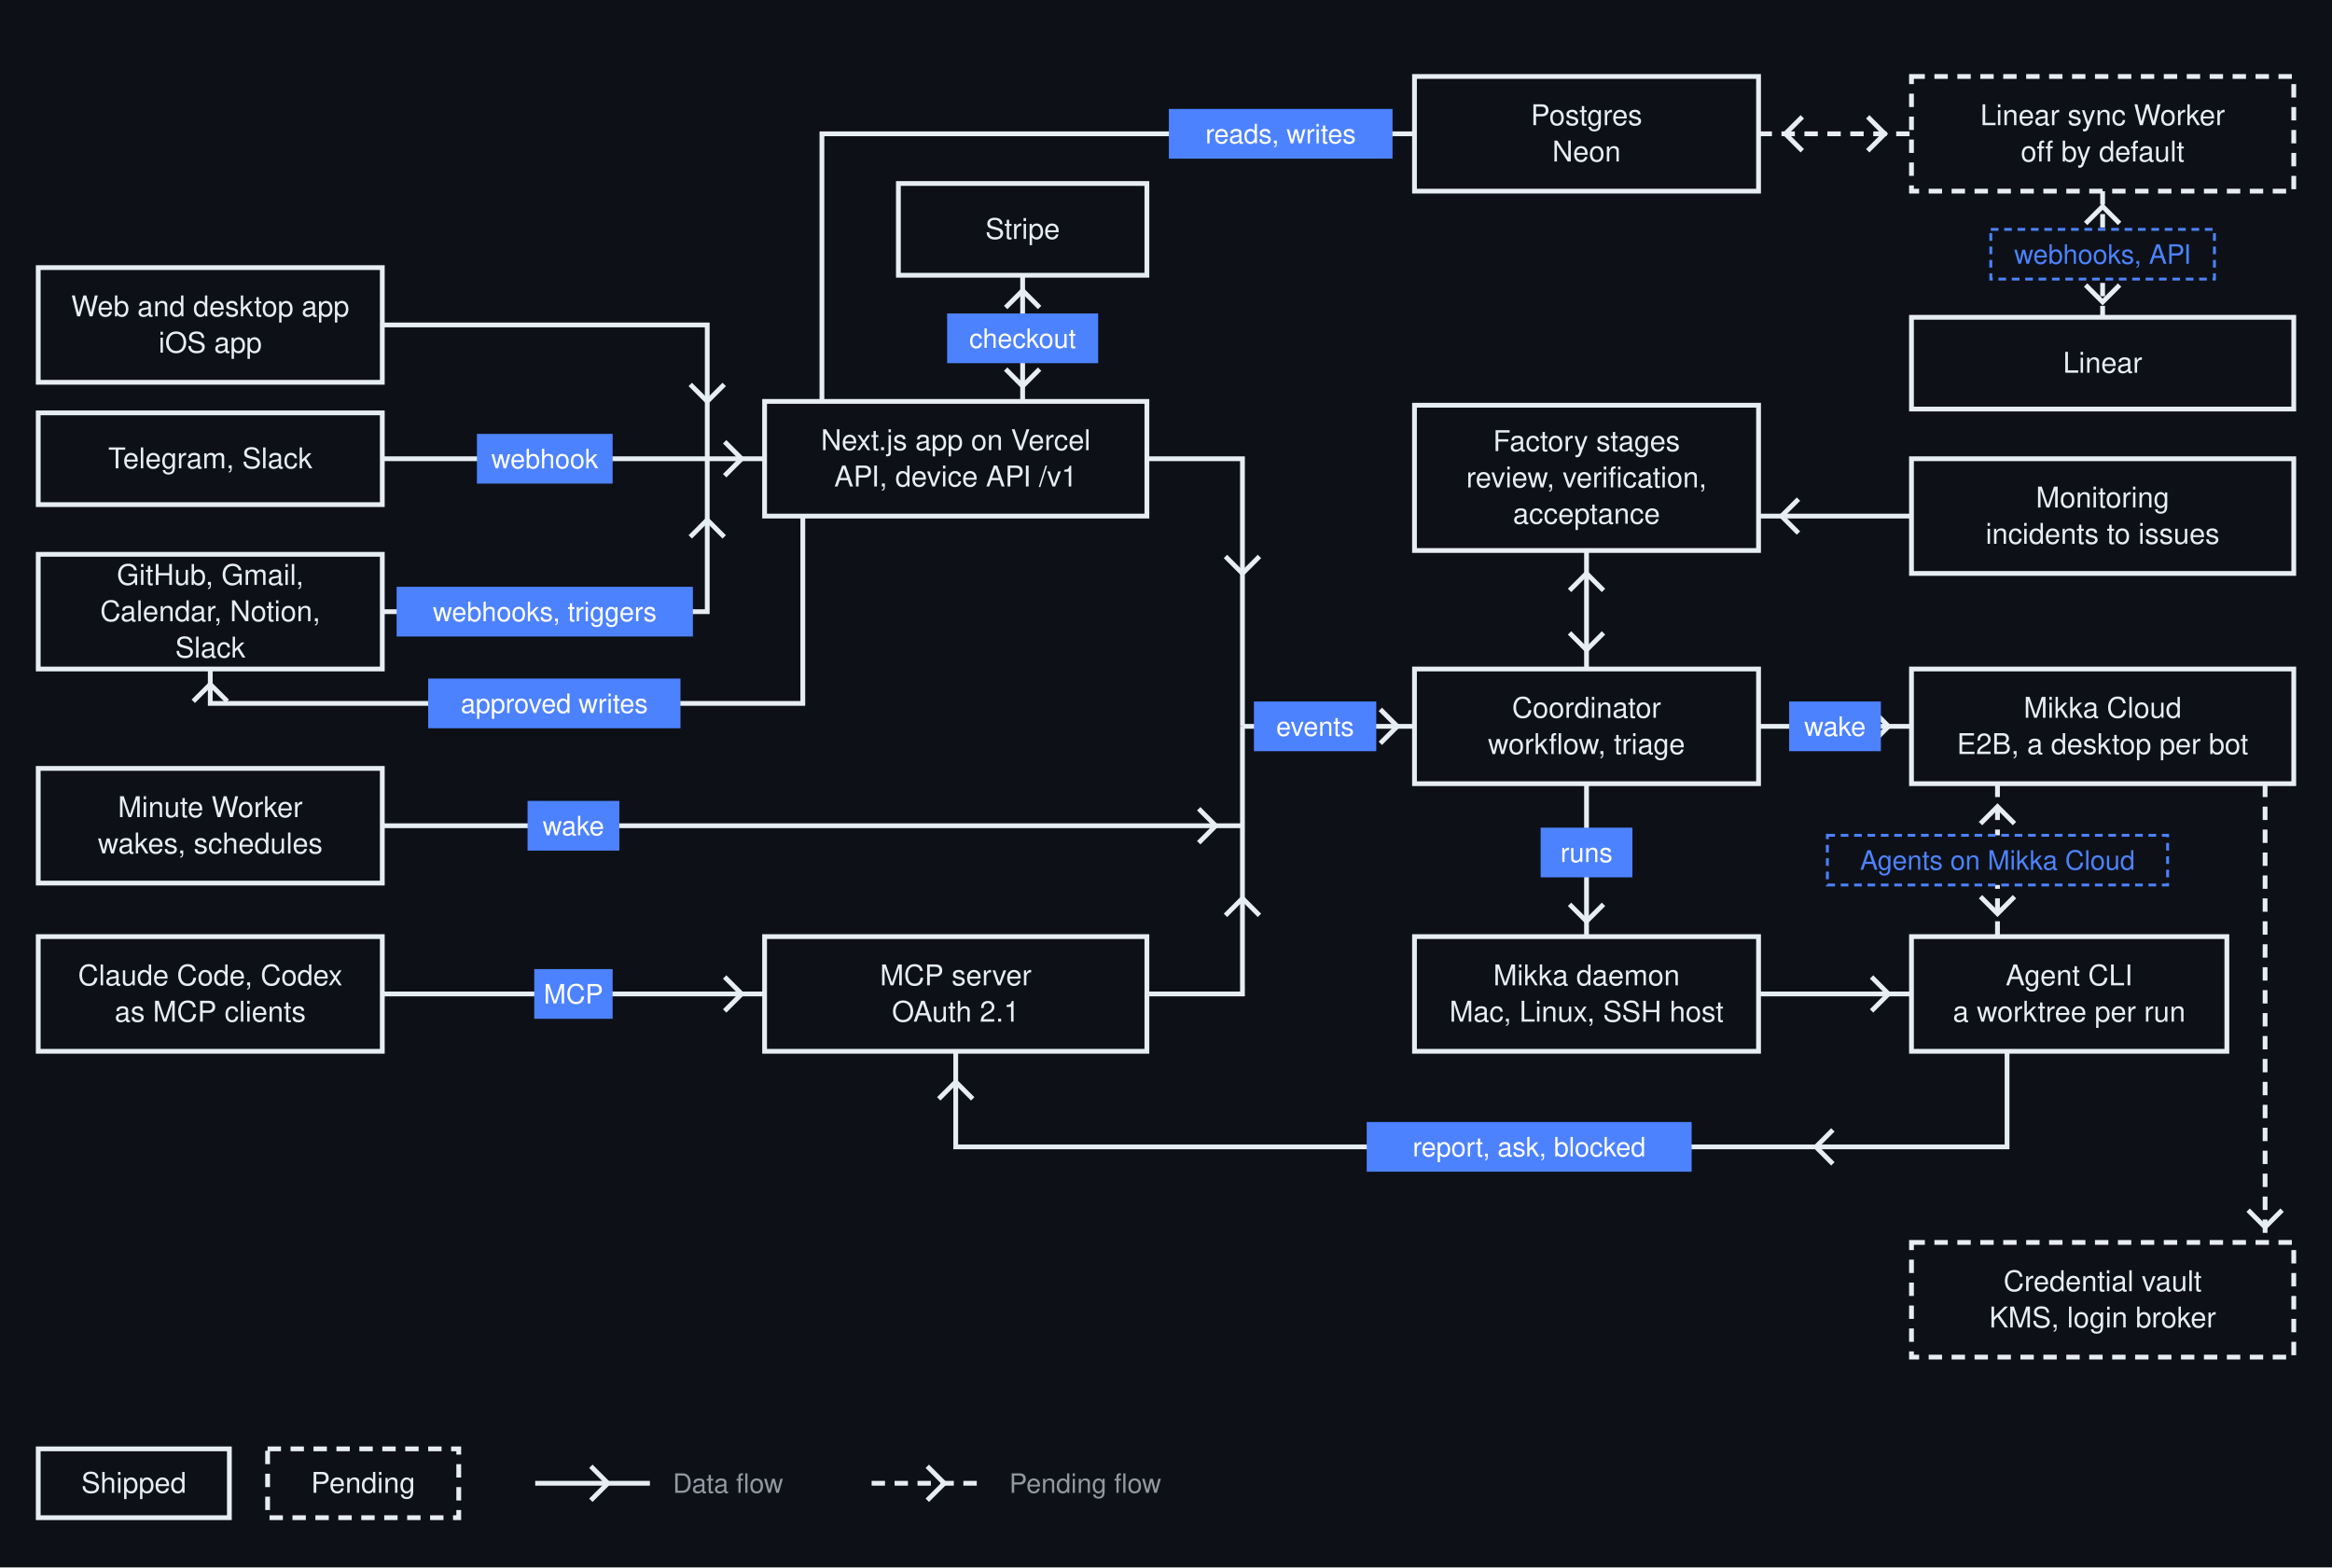
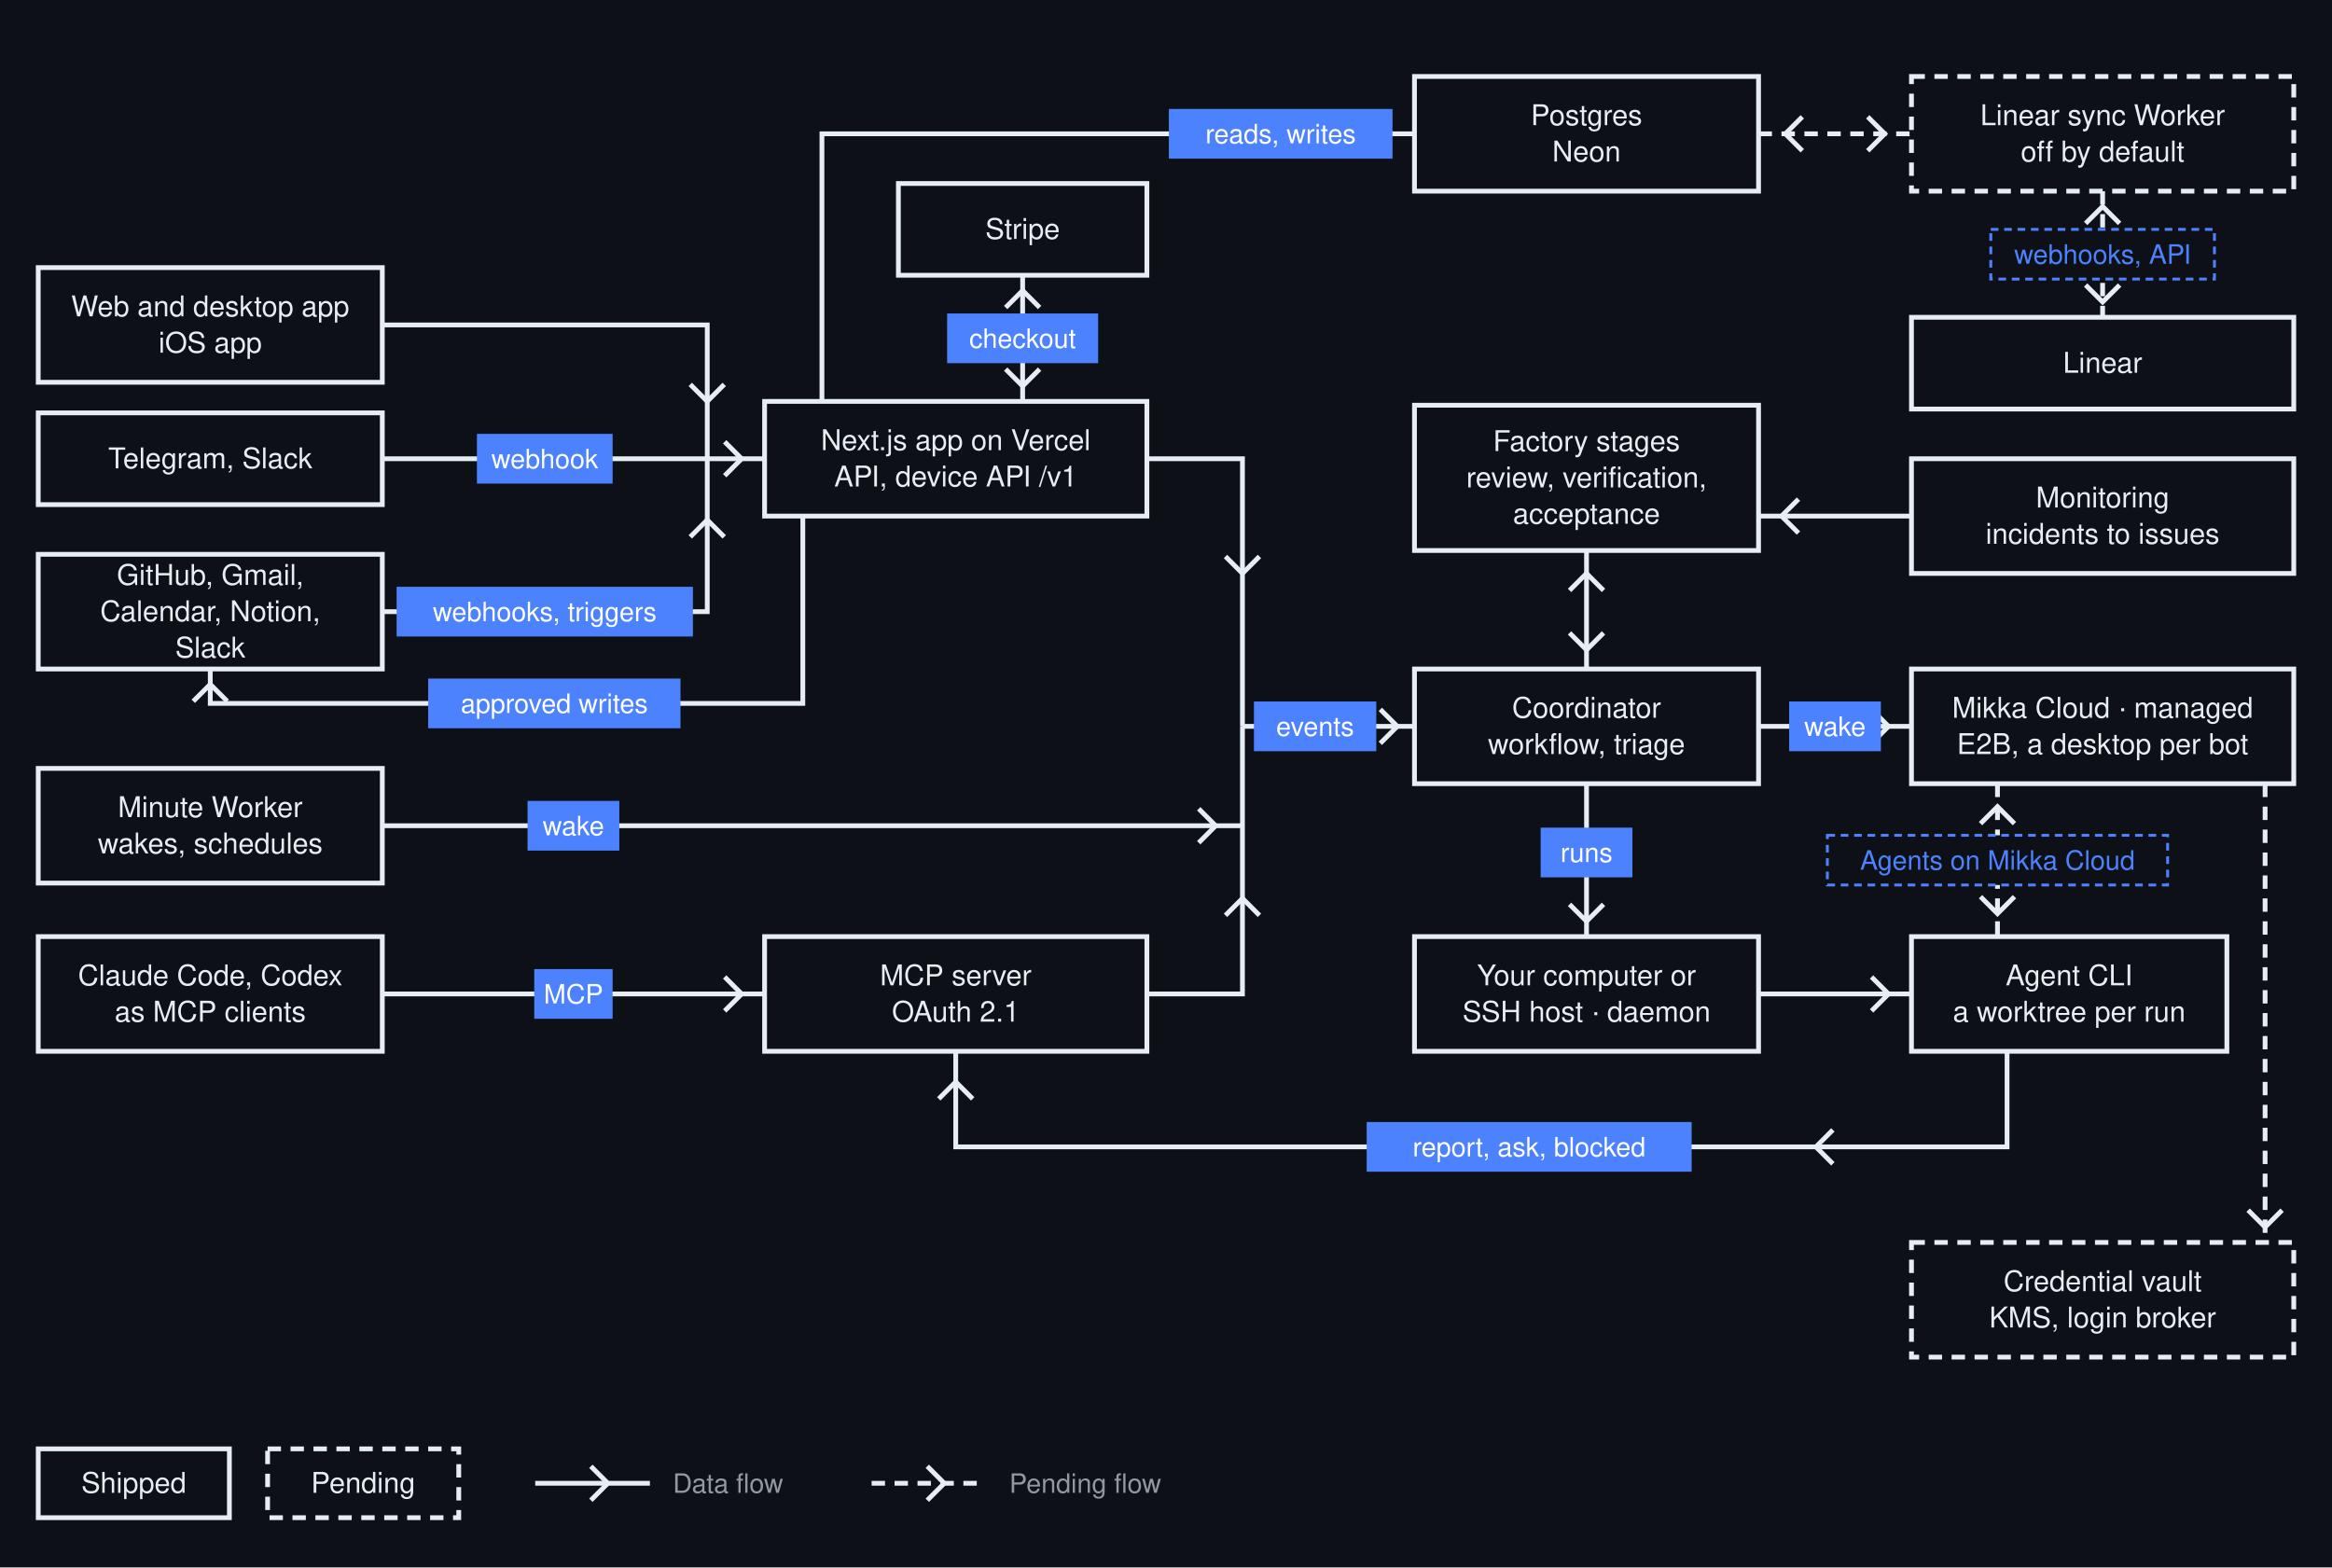
<svg xmlns="http://www.w3.org/2000/svg" width="1220" height="820" viewBox="0 0 1220 820" font-family="-apple-system, BlinkMacSystemFont, &quot;Segoe UI&quot;, Helvetica, Arial, &quot;PingFang SC&quot;, &quot;Noto Sans CJK SC&quot;, &quot;Microsoft YaHei&quot;, sans-serif" role="img" aria-label="Mikka architecture">
  <rect width="1220" height="820" fill="#0d1117" />
  <path d="M200 170 L370 170 L370 240" fill="none" stroke="#e6edf3" stroke-width="2.5" />
  <path d="M362 202 L370 210 L378 202" fill="none" stroke="#e6edf3" stroke-width="2.5" stroke-linecap="square" stroke-linejoin="miter" />
  <path d="M200 320 L370 320 L370 240" fill="none" stroke="#e6edf3" stroke-width="2.5" />
  <path d="M362 280 L370 272 L378 280" fill="none" stroke="#e6edf3" stroke-width="2.5" stroke-linecap="square" stroke-linejoin="miter" />
  <path d="M200 240 L400 240" fill="none" stroke="#e6edf3" stroke-width="2.5" />
  <path d="M380 232 L388 240 L380 248" fill="none" stroke="#e6edf3" stroke-width="2.5" stroke-linecap="square" stroke-linejoin="miter" />
  <rect x="249.5" y="227" width="71" height="26" fill="#4d82ff" />
  <text x="285" y="245" text-anchor="middle" font-size="14" fill="#ffffff">webhook</text>
  <rect x="207.5" y="307" width="155" height="26" fill="#4d82ff" />
  <text x="285" y="325" text-anchor="middle" font-size="14" fill="#ffffff">webhooks, triggers</text>
  <path d="M420 270 L420 368 L110 368 L110 350" fill="none" stroke="#e6edf3" stroke-width="2.5" />
  <path d="M102 366 L110 358 L118 366" fill="none" stroke="#e6edf3" stroke-width="2.5" stroke-linecap="square" stroke-linejoin="miter" />
  <rect x="224" y="355" width="132" height="26" fill="#4d82ff" />
  <text x="290" y="373" text-anchor="middle" font-size="14" fill="#ffffff">approved writes</text>
  <path d="M535 144 L535 210" fill="none" stroke="#e6edf3" stroke-width="2.5" />
  <path d="M527 194 L535 202 L543 194" fill="none" stroke="#e6edf3" stroke-width="2.5" stroke-linecap="square" stroke-linejoin="miter" />
  <path d="M527 160 L535 152 L543 160" fill="none" stroke="#e6edf3" stroke-width="2.5" stroke-linecap="square" stroke-linejoin="miter" />
  <rect x="495.5" y="164" width="79" height="26" fill="#4d82ff" />
  <text x="535" y="182" text-anchor="middle" font-size="14" fill="#ffffff">checkout</text>
  <path d="M200 520 L400 520" fill="none" stroke="#e6edf3" stroke-width="2.5" />
  <path d="M380 512 L388 520 L380 528" fill="none" stroke="#e6edf3" stroke-width="2.5" stroke-linecap="square" stroke-linejoin="miter" />
  <rect x="279.5" y="507" width="41" height="26" fill="#4d82ff" />
  <text x="300" y="525" text-anchor="middle" font-size="14" fill="#ffffff">MCP</text>
  <path d="M430 210 L430 70 L740 70" fill="none" stroke="#e6edf3" stroke-width="2.5" />
  <path d="M720 62 L728 70 L720 78" fill="none" stroke="#e6edf3" stroke-width="2.5" stroke-linecap="square" stroke-linejoin="miter" />
  <rect x="611.5" y="57" width="117" height="26" fill="#4d82ff" />
  <text x="670" y="75" text-anchor="middle" font-size="14" fill="#ffffff">reads, writes</text>
  <path d="M920 70 L1000 70" fill="none" stroke="#e6edf3" stroke-width="2.5" stroke-dasharray="7 5" />
  <path d="M942 62 L934 70 L942 78" fill="none" stroke="#e6edf3" stroke-width="2.5" stroke-linecap="square" stroke-linejoin="miter" />
  <path d="M978 62 L986 70 L978 78" fill="none" stroke="#e6edf3" stroke-width="2.5" stroke-linecap="square" stroke-linejoin="miter" />
  <path d="M1100 100 L1100 166" fill="none" stroke="#e6edf3" stroke-width="2.5" stroke-dasharray="7 5" />
  <path d="M1092 150 L1100 158 L1108 150" fill="none" stroke="#e6edf3" stroke-width="2.5" stroke-linecap="square" stroke-linejoin="miter" />
  <path d="M1092 116 L1100 108 L1108 116" fill="none" stroke="#e6edf3" stroke-width="2.5" stroke-linecap="square" stroke-linejoin="miter" />
  <rect x="1041.5" y="120" width="117" height="26" fill="#0d1117" stroke="#4d82ff" stroke-width="1.5" stroke-dasharray="4 3" />
  <text x="1100" y="138" text-anchor="middle" font-size="14" fill="#4d82ff">webhooks, API</text>
  <path d="M600 240 L650 240 L650 380" fill="none" stroke="#e6edf3" stroke-width="2.5" />
  <path d="M642 292 L650 300 L658 292" fill="none" stroke="#e6edf3" stroke-width="2.5" stroke-linecap="square" stroke-linejoin="miter" />
  <path d="M600 520 L650 520 L650 380" fill="none" stroke="#e6edf3" stroke-width="2.5" />
  <path d="M642 478 L650 470 L658 478" fill="none" stroke="#e6edf3" stroke-width="2.5" stroke-linecap="square" stroke-linejoin="miter" />
  <path d="M650 380 L740 380" fill="none" stroke="#e6edf3" stroke-width="2.5" />
  <path d="M723 372 L731 380 L723 388" fill="none" stroke="#e6edf3" stroke-width="2.5" stroke-linecap="square" stroke-linejoin="miter" />
  <rect x="656" y="367" width="64" height="26" fill="#4d82ff" />
  <text x="688" y="385" text-anchor="middle" font-size="14" fill="#ffffff">events</text>
  <path d="M200 432 L650 432" fill="none" stroke="#e6edf3" stroke-width="2.5" />
  <path d="M628 424 L636 432 L628 440" fill="none" stroke="#e6edf3" stroke-width="2.5" stroke-linecap="square" stroke-linejoin="miter" />
  <rect x="276" y="419" width="48" height="26" fill="#4d82ff" />
  <text x="300" y="437" text-anchor="middle" font-size="14" fill="#ffffff">wake</text>
  <path d="M830 288 L830 350" fill="none" stroke="#e6edf3" stroke-width="2.5" />
  <path d="M822 308 L830 300 L838 308" fill="none" stroke="#e6edf3" stroke-width="2.5" stroke-linecap="square" stroke-linejoin="miter" />
  <path d="M822 332 L830 340 L838 332" fill="none" stroke="#e6edf3" stroke-width="2.5" stroke-linecap="square" stroke-linejoin="miter" />
  <path d="M1000 270 L920 270" fill="none" stroke="#e6edf3" stroke-width="2.5" />
  <path d="M940 262 L932 270 L940 278" fill="none" stroke="#e6edf3" stroke-width="2.5" stroke-linecap="square" stroke-linejoin="miter" />
  <path d="M920 380 L1000 380" fill="none" stroke="#e6edf3" stroke-width="2.5" />
  <path d="M980 372 L988 380 L980 388" fill="none" stroke="#e6edf3" stroke-width="2.5" stroke-linecap="square" stroke-linejoin="miter" />
  <rect x="936" y="367" width="48" height="26" fill="#4d82ff" />
  <text x="960" y="385" text-anchor="middle" font-size="14" fill="#ffffff">wake</text>
  <path d="M830 410 L830 490" fill="none" stroke="#e6edf3" stroke-width="2.5" />
  <path d="M822 474 L830 482 L838 474" fill="none" stroke="#e6edf3" stroke-width="2.5" stroke-linecap="square" stroke-linejoin="miter" />
  <rect x="806" y="433" width="48" height="26" fill="#4d82ff" />
  <text x="830" y="451" text-anchor="middle" font-size="14" fill="#ffffff">runs</text>
  <path d="M920 520 L1000 520" fill="none" stroke="#e6edf3" stroke-width="2.5" />
  <path d="M980 512 L988 520 L980 528" fill="none" stroke="#e6edf3" stroke-width="2.5" stroke-linecap="square" stroke-linejoin="miter" />
  <path d="M1045 410 L1045 490" fill="none" stroke="#e6edf3" stroke-width="2.5" stroke-dasharray="7 5" />
  <path d="M1037 430 L1045 422 L1053 430" fill="none" stroke="#e6edf3" stroke-width="2.5" stroke-linecap="square" stroke-linejoin="miter" />
  <path d="M1037 470 L1045 478 L1053 470" fill="none" stroke="#e6edf3" stroke-width="2.5" stroke-linecap="square" stroke-linejoin="miter" />
  <rect x="956" y="437" width="178" height="26" fill="#0d1117" stroke="#4d82ff" stroke-width="1.5" stroke-dasharray="4 3" />
  <text x="1045" y="455" text-anchor="middle" font-size="14" fill="#4d82ff">Agents on Mikka Cloud</text>
  <path d="M1185 410 L1185 650" fill="none" stroke="#e6edf3" stroke-width="2.5" stroke-dasharray="7 5" />
  <path d="M1177 634 L1185 642 L1193 634" fill="none" stroke="#e6edf3" stroke-width="2.5" stroke-linecap="square" stroke-linejoin="miter" />
  <path d="M1050 550 L1050 600 L500 600 L500 550" fill="none" stroke="#e6edf3" stroke-width="2.5" />
  <path d="M958 592 L950 600 L958 608" fill="none" stroke="#e6edf3" stroke-width="2.5" stroke-linecap="square" stroke-linejoin="miter" />
  <path d="M492 574 L500 566 L508 574" fill="none" stroke="#e6edf3" stroke-width="2.5" stroke-linecap="square" stroke-linejoin="miter" />
  <rect x="715" y="587" width="170" height="26" fill="#4d82ff" />
  <text x="800" y="605" text-anchor="middle" font-size="14" fill="#ffffff">report, ask, blocked</text>
  <rect x="20" y="140" width="180" height="60" fill="#0d1117" stroke="#e6edf3" stroke-width="2.5" />
  <text x="110" y="165.5" text-anchor="middle" font-size="15" fill="#e6edf3">Web and desktop app</text>
  <text x="110" y="184.5" text-anchor="middle" font-size="15" fill="#e6edf3">iOS app</text>
  <rect x="20" y="216" width="180" height="48" fill="#0d1117" stroke="#e6edf3" stroke-width="2.5" />
  <text x="110" y="245" text-anchor="middle" font-size="15" fill="#e6edf3">Telegram, Slack</text>
  <rect x="20" y="290" width="180" height="60" fill="#0d1117" stroke="#e6edf3" stroke-width="2.5" />
  <text x="110" y="306" text-anchor="middle" font-size="15" fill="#e6edf3">GitHub, Gmail,</text>
  <text x="110" y="325" text-anchor="middle" font-size="15" fill="#e6edf3">Calendar, Notion,</text>
  <text x="110" y="344" text-anchor="middle" font-size="15" fill="#e6edf3">Slack</text>
  <rect x="20" y="402" width="180" height="60" fill="#0d1117" stroke="#e6edf3" stroke-width="2.5" />
  <text x="110" y="427.5" text-anchor="middle" font-size="15" fill="#e6edf3">Minute Worker</text>
  <text x="110" y="446.5" text-anchor="middle" font-size="15" fill="#e6edf3">wakes, schedules</text>
  <rect x="20" y="490" width="180" height="60" fill="#0d1117" stroke="#e6edf3" stroke-width="2.5" />
  <text x="110" y="515.5" text-anchor="middle" font-size="15" fill="#e6edf3">Claude Code, Codex</text>
  <text x="110" y="534.5" text-anchor="middle" font-size="15" fill="#e6edf3">as MCP clients</text>
  <rect x="470" y="96" width="130" height="48" fill="#0d1117" stroke="#e6edf3" stroke-width="2.5" />
  <text x="535" y="125" text-anchor="middle" font-size="15" fill="#e6edf3">Stripe</text>
  <rect x="400" y="210" width="200" height="60" fill="#0d1117" stroke="#e6edf3" stroke-width="2.5" />
  <text x="500" y="235.5" text-anchor="middle" font-size="15" fill="#e6edf3">Next.js app on Vercel</text>
  <text x="500" y="254.5" text-anchor="middle" font-size="15" fill="#e6edf3">API, device API /v1</text>
  <rect x="400" y="490" width="200" height="60" fill="#0d1117" stroke="#e6edf3" stroke-width="2.5" />
  <text x="500" y="515.5" text-anchor="middle" font-size="15" fill="#e6edf3">MCP server</text>
  <text x="500" y="534.5" text-anchor="middle" font-size="15" fill="#e6edf3">OAuth 2.1</text>
  <rect x="740" y="40" width="180" height="60" fill="#0d1117" stroke="#e6edf3" stroke-width="2.5" />
  <text x="830" y="65.5" text-anchor="middle" font-size="15" fill="#e6edf3">Postgres</text>
  <text x="830" y="84.5" text-anchor="middle" font-size="15" fill="#e6edf3">Neon</text>
  <rect x="740" y="212" width="180" height="76" fill="#0d1117" stroke="#e6edf3" stroke-width="2.5" />
  <text x="830" y="236" text-anchor="middle" font-size="15" fill="#e6edf3">Factory stages</text>
  <text x="830" y="255" text-anchor="middle" font-size="15" fill="#e6edf3">review, verification,</text>
  <text x="830" y="274" text-anchor="middle" font-size="15" fill="#e6edf3">acceptance</text>
  <rect x="740" y="350" width="180" height="60" fill="#0d1117" stroke="#e6edf3" stroke-width="2.5" />
  <text x="830" y="375.5" text-anchor="middle" font-size="15" fill="#e6edf3">Coordinator</text>
  <text x="830" y="394.5" text-anchor="middle" font-size="15" fill="#e6edf3">workflow, triage</text>
  <rect x="740" y="490" width="180" height="60" fill="#0d1117" stroke="#e6edf3" stroke-width="2.5" />
-   <text x="830" y="515.5" text-anchor="middle" font-size="15" fill="#e6edf3">Mikka daemon</text>
-   <text x="830" y="534.5" text-anchor="middle" font-size="15" fill="#e6edf3">Mac, Linux, SSH host</text>
+   <text x="830" y="515.5" text-anchor="middle" font-size="15" fill="#e6edf3">Your computer or</text>
+   <text x="830" y="534.5" text-anchor="middle" font-size="15" fill="#e6edf3">SSH host · daemon</text>
  <rect x="1000" y="40" width="200" height="60" fill="#0d1117" stroke="#e6edf3" stroke-width="2.5" stroke-dasharray="7 5" />
  <text x="1100" y="65.5" text-anchor="middle" font-size="15" fill="#e6edf3">Linear sync Worker</text>
  <text x="1100" y="84.5" text-anchor="middle" font-size="15" fill="#e6edf3">off by default</text>
  <rect x="1000" y="166" width="200" height="48" fill="#0d1117" stroke="#e6edf3" stroke-width="2.5" />
  <text x="1100" y="195" text-anchor="middle" font-size="15" fill="#e6edf3">Linear</text>
  <rect x="1000" y="240" width="200" height="60" fill="#0d1117" stroke="#e6edf3" stroke-width="2.5" />
  <text x="1100" y="265.5" text-anchor="middle" font-size="15" fill="#e6edf3">Monitoring</text>
  <text x="1100" y="284.5" text-anchor="middle" font-size="15" fill="#e6edf3">incidents to issues</text>
  <rect x="1000" y="350" width="200" height="60" fill="#0d1117" stroke="#e6edf3" stroke-width="2.5" />
-   <text x="1100" y="375.5" text-anchor="middle" font-size="15" fill="#e6edf3">Mikka Cloud</text>
+   <text x="1100" y="375.5" text-anchor="middle" font-size="15" fill="#e6edf3">Mikka Cloud · managed</text>
  <text x="1100" y="394.5" text-anchor="middle" font-size="15" fill="#e6edf3">E2B, a desktop per bot</text>
  <rect x="1000" y="490" width="165" height="60" fill="#0d1117" stroke="#e6edf3" stroke-width="2.5" />
  <text x="1082.5" y="515.5" text-anchor="middle" font-size="15" fill="#e6edf3">Agent CLI</text>
  <text x="1082.5" y="534.5" text-anchor="middle" font-size="15" fill="#e6edf3">a worktree per run</text>
  <rect x="1000" y="650" width="200" height="60" fill="#0d1117" stroke="#e6edf3" stroke-width="2.5" stroke-dasharray="7 5" />
  <text x="1100" y="675.5" text-anchor="middle" font-size="15" fill="#e6edf3">Credential vault</text>
  <text x="1100" y="694.5" text-anchor="middle" font-size="15" fill="#e6edf3">KMS, login broker</text>
  <rect x="20" y="758" width="100" height="36" fill="#0d1117" stroke="#e6edf3" stroke-width="2.5" />
  <text x="70" y="781" text-anchor="middle" font-size="15" fill="#e6edf3">Shipped</text>
  <rect x="140" y="758" width="100" height="36" fill="#0d1117" stroke="#e6edf3" stroke-width="2.5" stroke-dasharray="7 5" />
  <text x="190" y="781" text-anchor="middle" font-size="15" fill="#e6edf3">Pending</text>
  <path d="M280 776 L340 776" fill="none" stroke="#e6edf3" stroke-width="2.5" />
  <path d="M310 768 L318 776 L310 784" fill="none" stroke="#e6edf3" stroke-width="2.5" stroke-linecap="square" stroke-linejoin="miter" />
  <text x="352" y="781" font-size="14" fill="#9198a1">Data flow</text>
  <path d="M456 776 L516 776" fill="none" stroke="#e6edf3" stroke-width="2.5" stroke-dasharray="7 5" />
  <path d="M486 768 L494 776 L486 784" fill="none" stroke="#e6edf3" stroke-width="2.5" stroke-linecap="square" stroke-linejoin="miter" />
  <text x="528" y="781" font-size="14" fill="#9198a1">Pending flow</text>
</svg>
